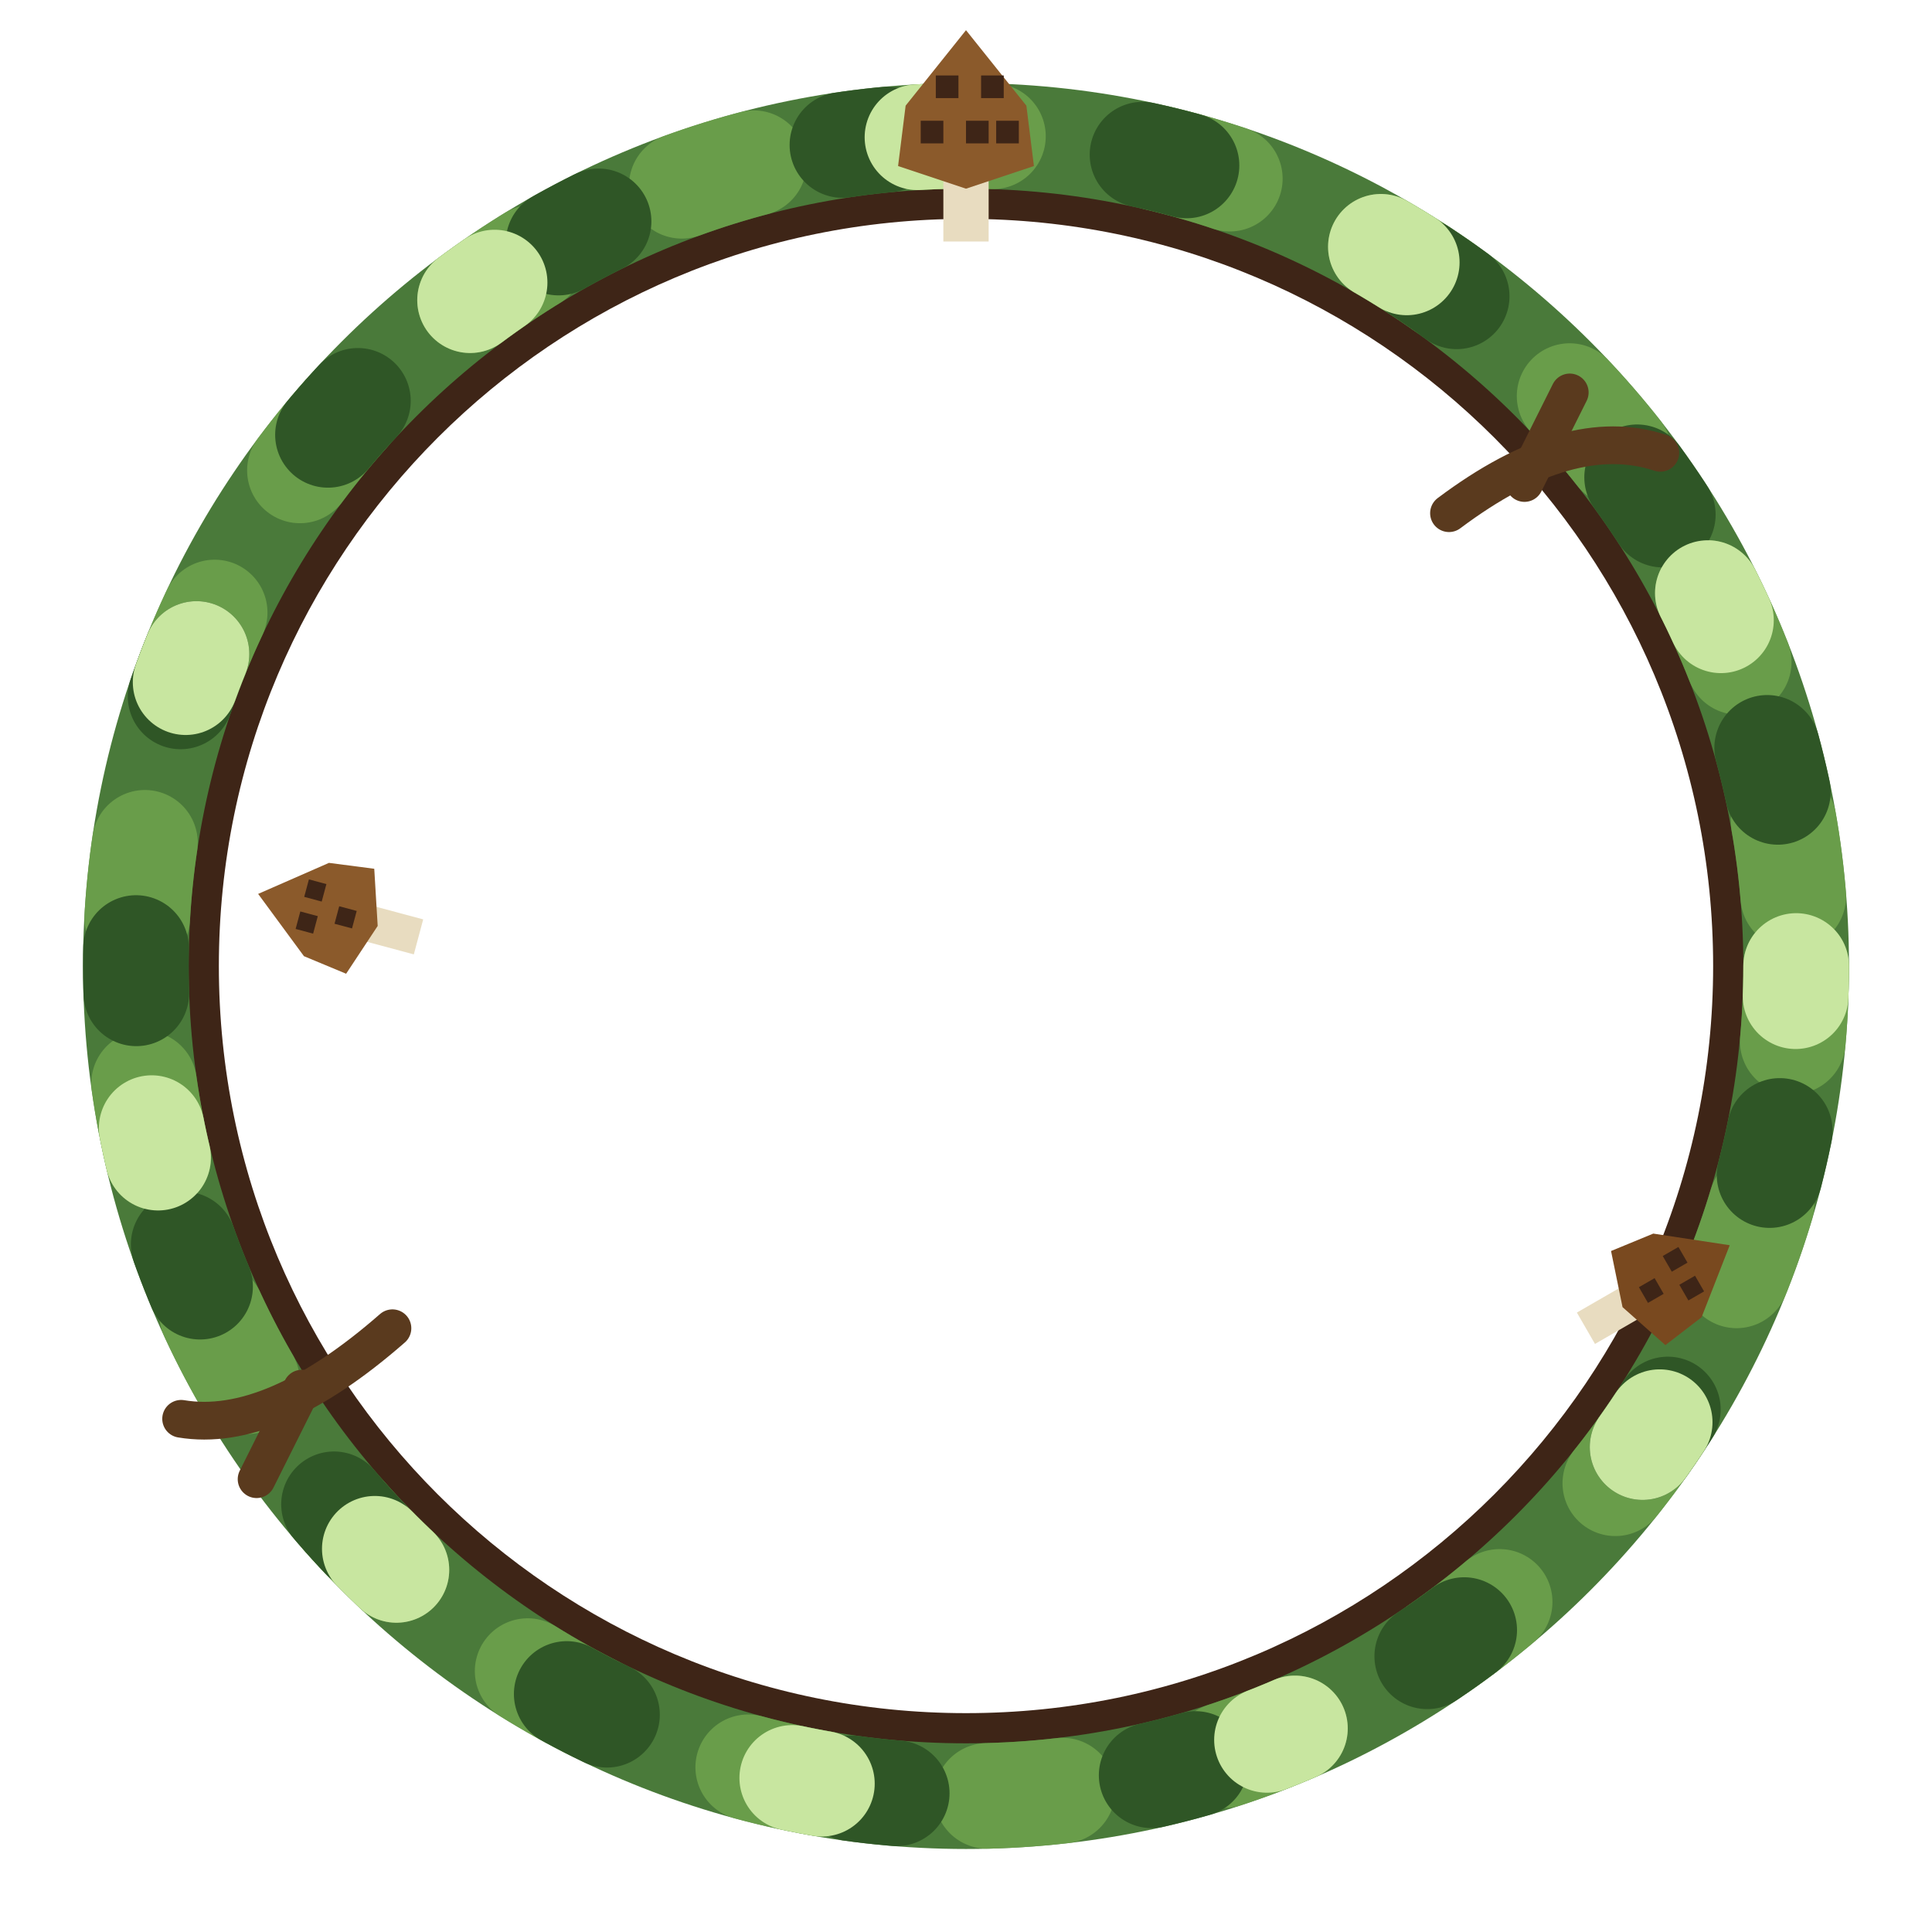
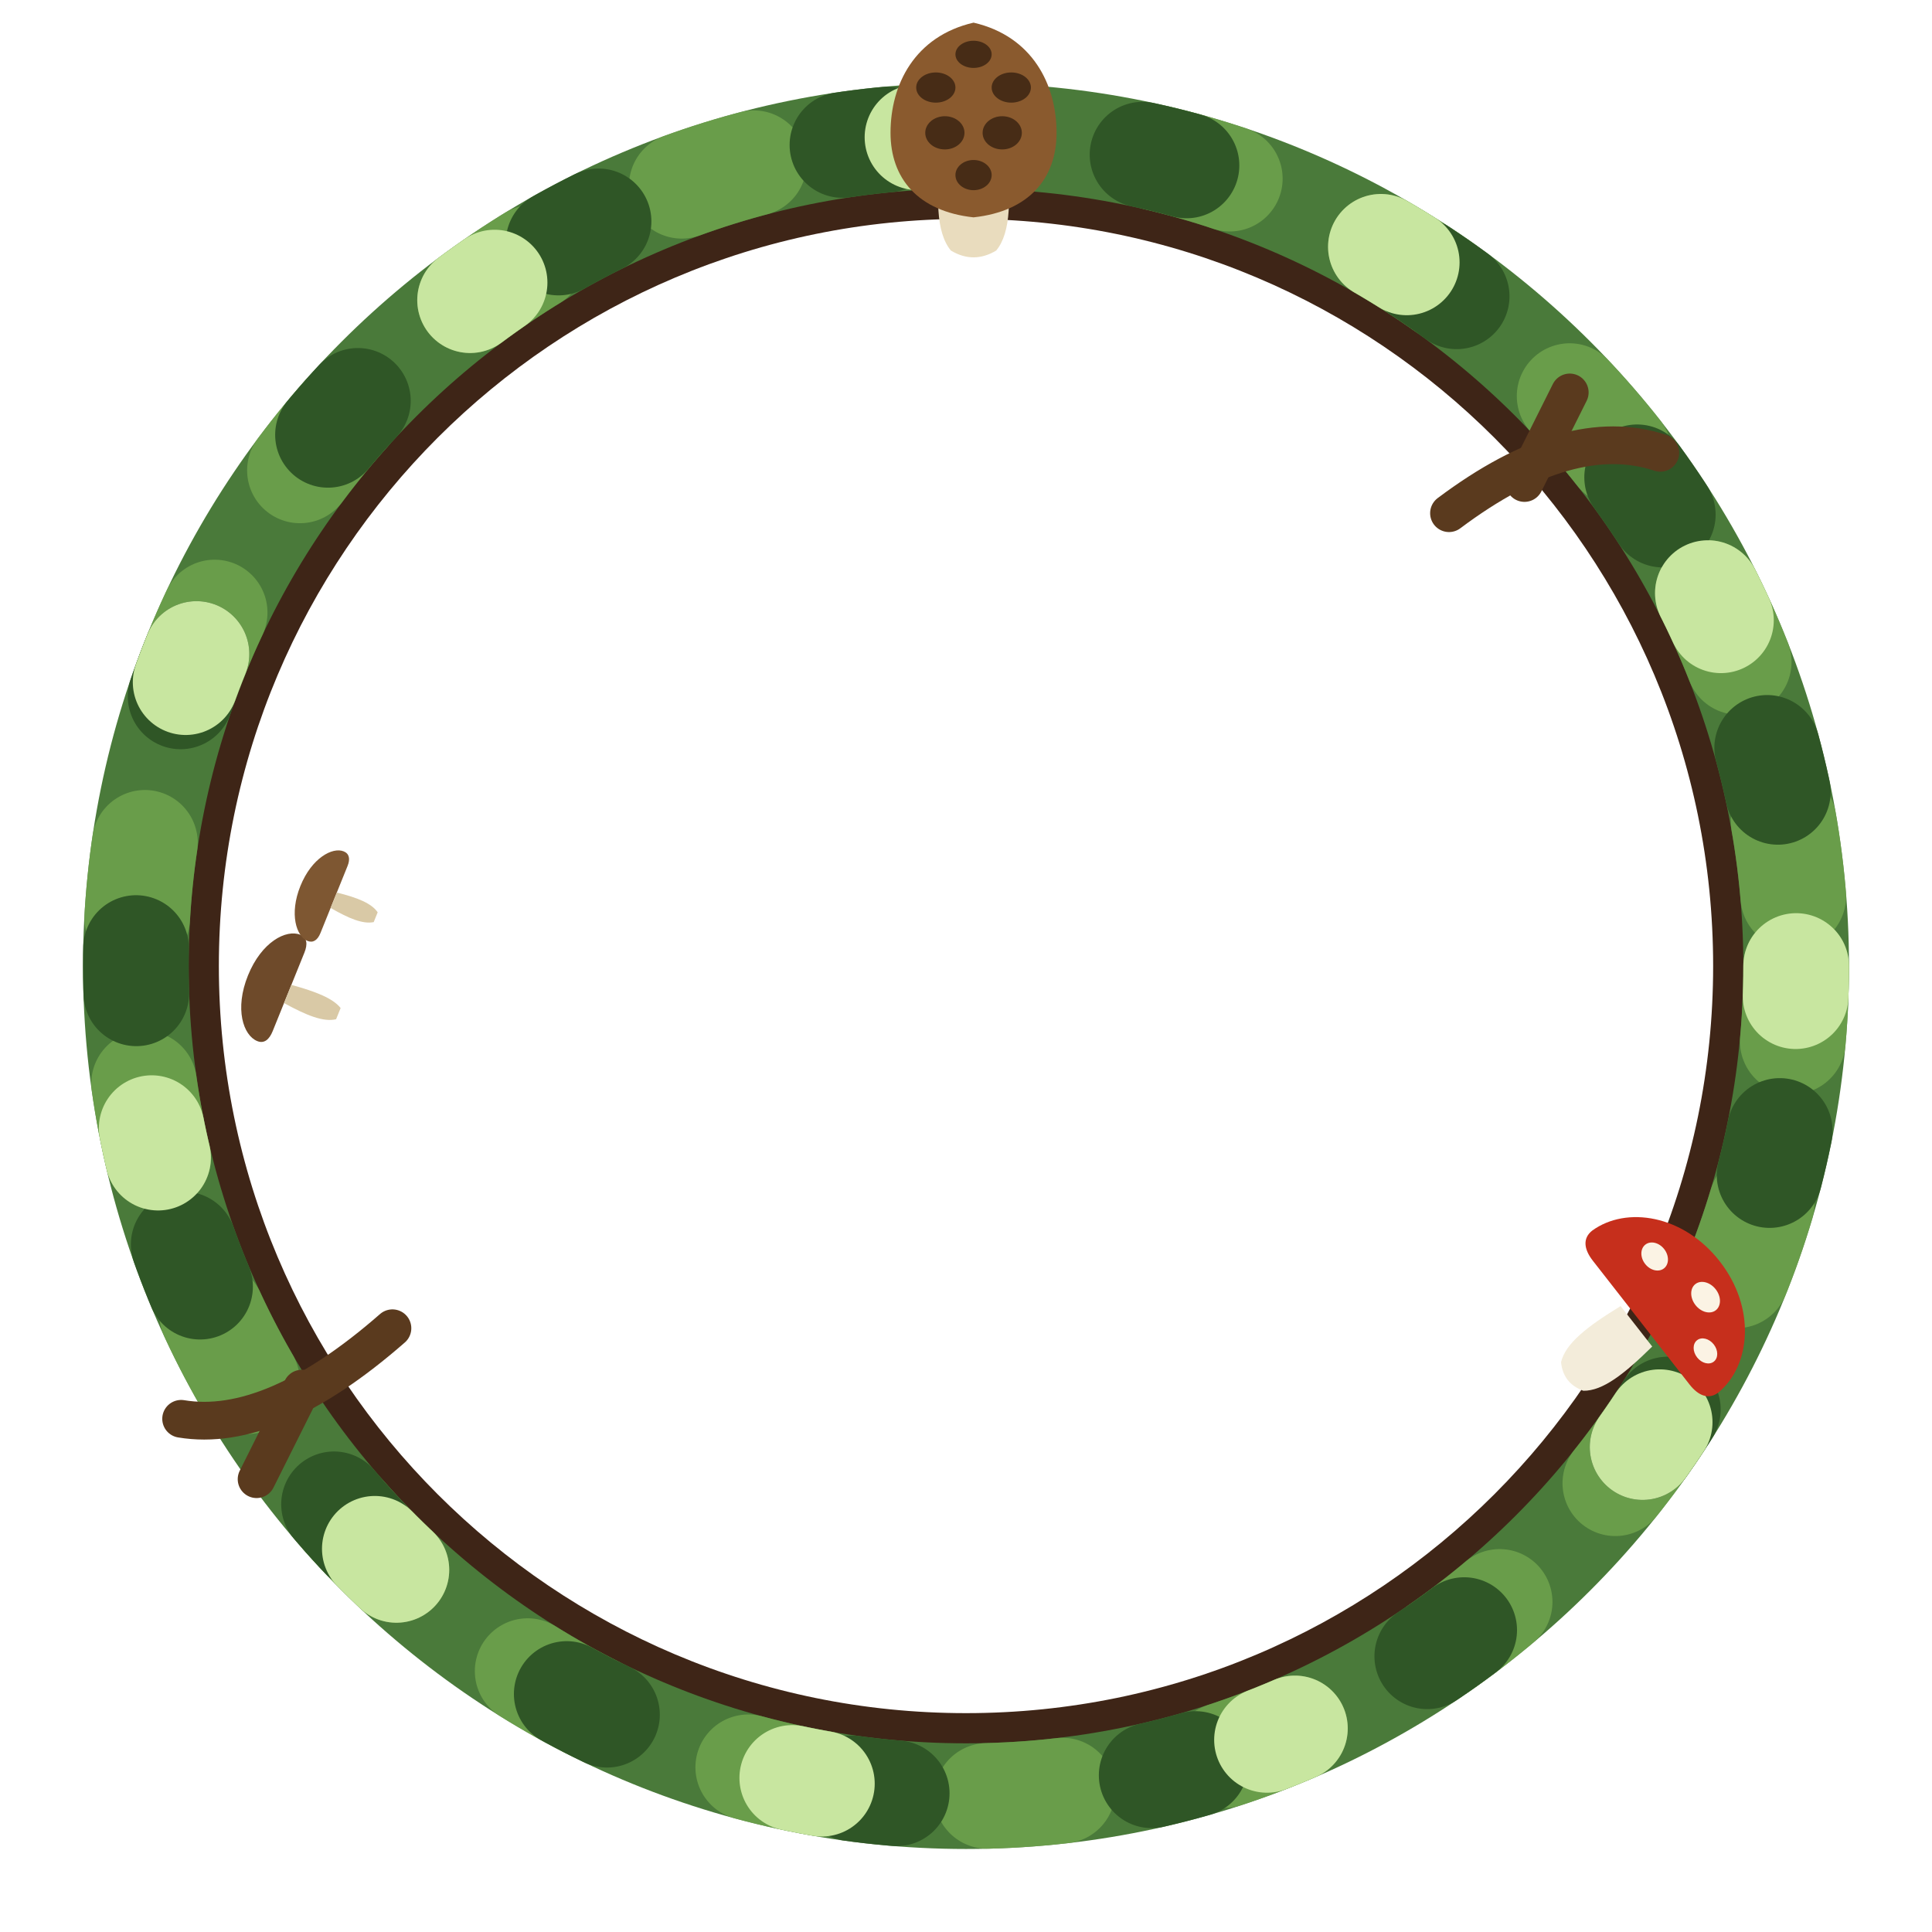
<svg xmlns="http://www.w3.org/2000/svg" viewBox="0 0 128 128" width="128" height="128" role="presentation">
  <style>
    /* Moss does not move. What moves is the light coming through the canopy
       onto it, which is slow enough to notice only if you stay. */
    .dapple { animation: drift 14s ease-in-out infinite }
    @keyframes drift { 0%,100% { opacity:.25 } 50% { opacity:.6 } }
    @media (prefers-reduced-motion: reduce) { .dapple { animation: none } }
  </style>
  <circle cx="64" cy="64" r="51" fill="none" stroke="#3E2517" stroke-width="3" />
  <circle cx="64" cy="64" r="55" fill="none" stroke="#4A7A3A" stroke-width="7" />
  <circle cx="64" cy="64" r="55" fill="none" stroke="#6FA34C" stroke-width="7" stroke-dasharray="5 11" stroke-linecap="round" opacity=".85" />
  <circle cx="64" cy="64" r="55" fill="none" stroke="#2F5626" stroke-width="7" stroke-dasharray="3 17" stroke-dashoffset="9" stroke-linecap="round" />
  <circle class="dapple" cx="64" cy="64" r="55" fill="none" stroke="#C8E6A0" stroke-width="7" stroke-dasharray="2 30" stroke-linecap="round" />
  <g stroke="#5A3A1E" stroke-width="2.5" fill="none" stroke-linecap="round">
    <path d="M96 34 q8 -6 14 -4" />
    <path d="M101 32 l3 -6" />
    <path d="M26 88 q-8 7 -14 6" />
    <path d="M20 92 l-3 6" />
  </g>
  <g>
-     <g transform="translate(64 6)">
-       <rect x="-1.5" y="4" width="3" height="6" fill="#E8DCC0" />
-       <path d="M0 -4 L4 1 L4.5 5 L0 6.5 L-4.5 5 L-4 1 Z" fill="#8B5A2B" />
-       <g fill="#3E2517">
-         <rect x="-2" y="-1" width="1.5" height="1.5" />
-         <rect x="1" y="-1" width="1.5" height="1.5" />
-         <rect x="-3" y="2" width="1.5" height="1.5" />
-         <rect x="0" y="2" width="1.5" height="1.5" />
-         <rect x="2" y="2" width="1.5" height="1.5" />
+     <g transform="translate(64 7)">
+       <path d="M-1.6 3 C-2 6 -2 8.4 -1 9.6 C0 10.2 1 10.2 2 9.6 C3 8.4 3 6 2.6 3 Z" fill="#E9DCBE" />
+       <path d="M0.5 -5.5 C4.4 -4.6 6 -1.4 6 1.8 C6 4.8 4.2 7 0.5 7.4 C-3.2 7 -5 4.8 -5 1.8 C-5 -1.4 -3.4 -4.6 0.5 -5.5 Z" fill="#8A5A2E" />
+       <g fill="#3B2412" opacity=".85">
+         <ellipse cx="0.5" cy="-3.4" rx="1.2" ry=".9" />
+         <ellipse cx="-2" cy="-1.2" rx="1.3" ry="1" />
+         <ellipse cx="3" cy="-1.2" rx="1.3" ry="1" />
+         <ellipse cx="-1.4" cy="1.8" rx="1.3" ry="1.1" />
+         <ellipse cx="2.4" cy="1.8" rx="1.3" ry="1.1" />
+         <ellipse cx="0.5" cy="4.6" rx="1.2" ry="1" />
      </g>
    </g>
-     <g transform="translate(112 84) rotate(60)">
-       <rect x="-1.2" y="3" width="2.4" height="5" fill="#E8DCC0" />
-       <path d="M0 -3 L3.2 1 L3.6 4 L0 5.2 L-3.6 4 L-3.2 1 Z" fill="#79491F" />
-       <g fill="#3E2517">
-         <rect x="-1.6" y="0" width="1.2" height="1.2" />
-         <rect x="0.6" y="0" width="1.2" height="1.2" />
-         <rect x="-0.6" y="2.4" width="1.2" height="1.2" />
+     <g transform="translate(110 86) rotate(52)">
+       <path d="M-1.2 2.4 C-1.5 5 -1.5 6.8 -0.7 7.8 C0.1 8.3 0.9 8.3 1.7 7.8 C2.5 6.8 2.5 5 2.2 2.4 Z" fill="#F3ECDA" />
+       <path d="M0.5 -4.6 C4.4 -4.6 7.2 -2 7.3 0.8 C7.3 1.6 6.7 2 5.7 2 L-4.7 2 C-5.7 2 -6.3 1.6 -6.3 0.8 C-6.2 -2 -3.4 -4.6 0.5 -4.6 Z" fill="#C62F1C" />
+       <g fill="#FBF3E4">
+         <ellipse cx="-2.4" cy="-1.4" rx="1" ry=".8" />
+         <ellipse cx="1.8" cy="-2.4" rx="1.1" ry=".85" />
+         <ellipse cx="4.6" cy="-0.2" rx=".9" ry=".7" />
      </g>
    </g>
-     <g transform="translate(20 60) rotate(-75)">
-       <rect x="-1.2" y="3" width="2.4" height="5" fill="#E8DCC0" />
-       <path d="M0 -3 L3.2 1 L3.6 4 L0 5.2 L-3.6 4 L-3.2 1 Z" fill="#8B5A2B" />
-       <g fill="#3E2517">
-         <rect x="-1.6" y="0" width="1.2" height="1.2" />
-         <rect x="0.6" y="0" width="1.2" height="1.2" />
-         <rect x="-0.6" y="2.4" width="1.2" height="1.2" />
-       </g>
+     <g transform="translate(19 62) rotate(-68)">
+       <path d="M-3.4 -1.4 C-1 -1.4 0.4 -0.2 0.4 0.8 C0.4 1.3 0 1.5 -0.6 1.5 L-6.2 1.5 C-6.8 1.5 -7.2 1.3 -7.2 0.8 C-7.2 -0.2 -5.8 -1.4 -3.4 -1.4 Z" fill="#6E4A2A" />
+       <path d="M-4.2 1.5 C-4.4 3.2 -4.4 4.4 -3.9 5.1 L-3.1 5.1 C-2.7 4.4 -2.7 3.2 -2.9 1.5 Z" fill="#D9C9A6" />
+       <path d="M3.4 -0.4 C5.4 -0.4 6.6 0.6 6.6 1.4 C6.6 1.8 6.3 2 5.8 2 L1 2 C0.5 2 0.2 1.8 0.2 1.4 C0.2 0.6 1.4 -0.4 3.4 -0.4 Z" fill="#7E5732" />
+       <path d="M2.8 2 C2.6 3.4 2.6 4.4 3 5 L3.7 5 C4.1 4.4 4.1 3.4 3.9 2 Z" fill="#D9C9A6" />
    </g>
  </g>
</svg>
